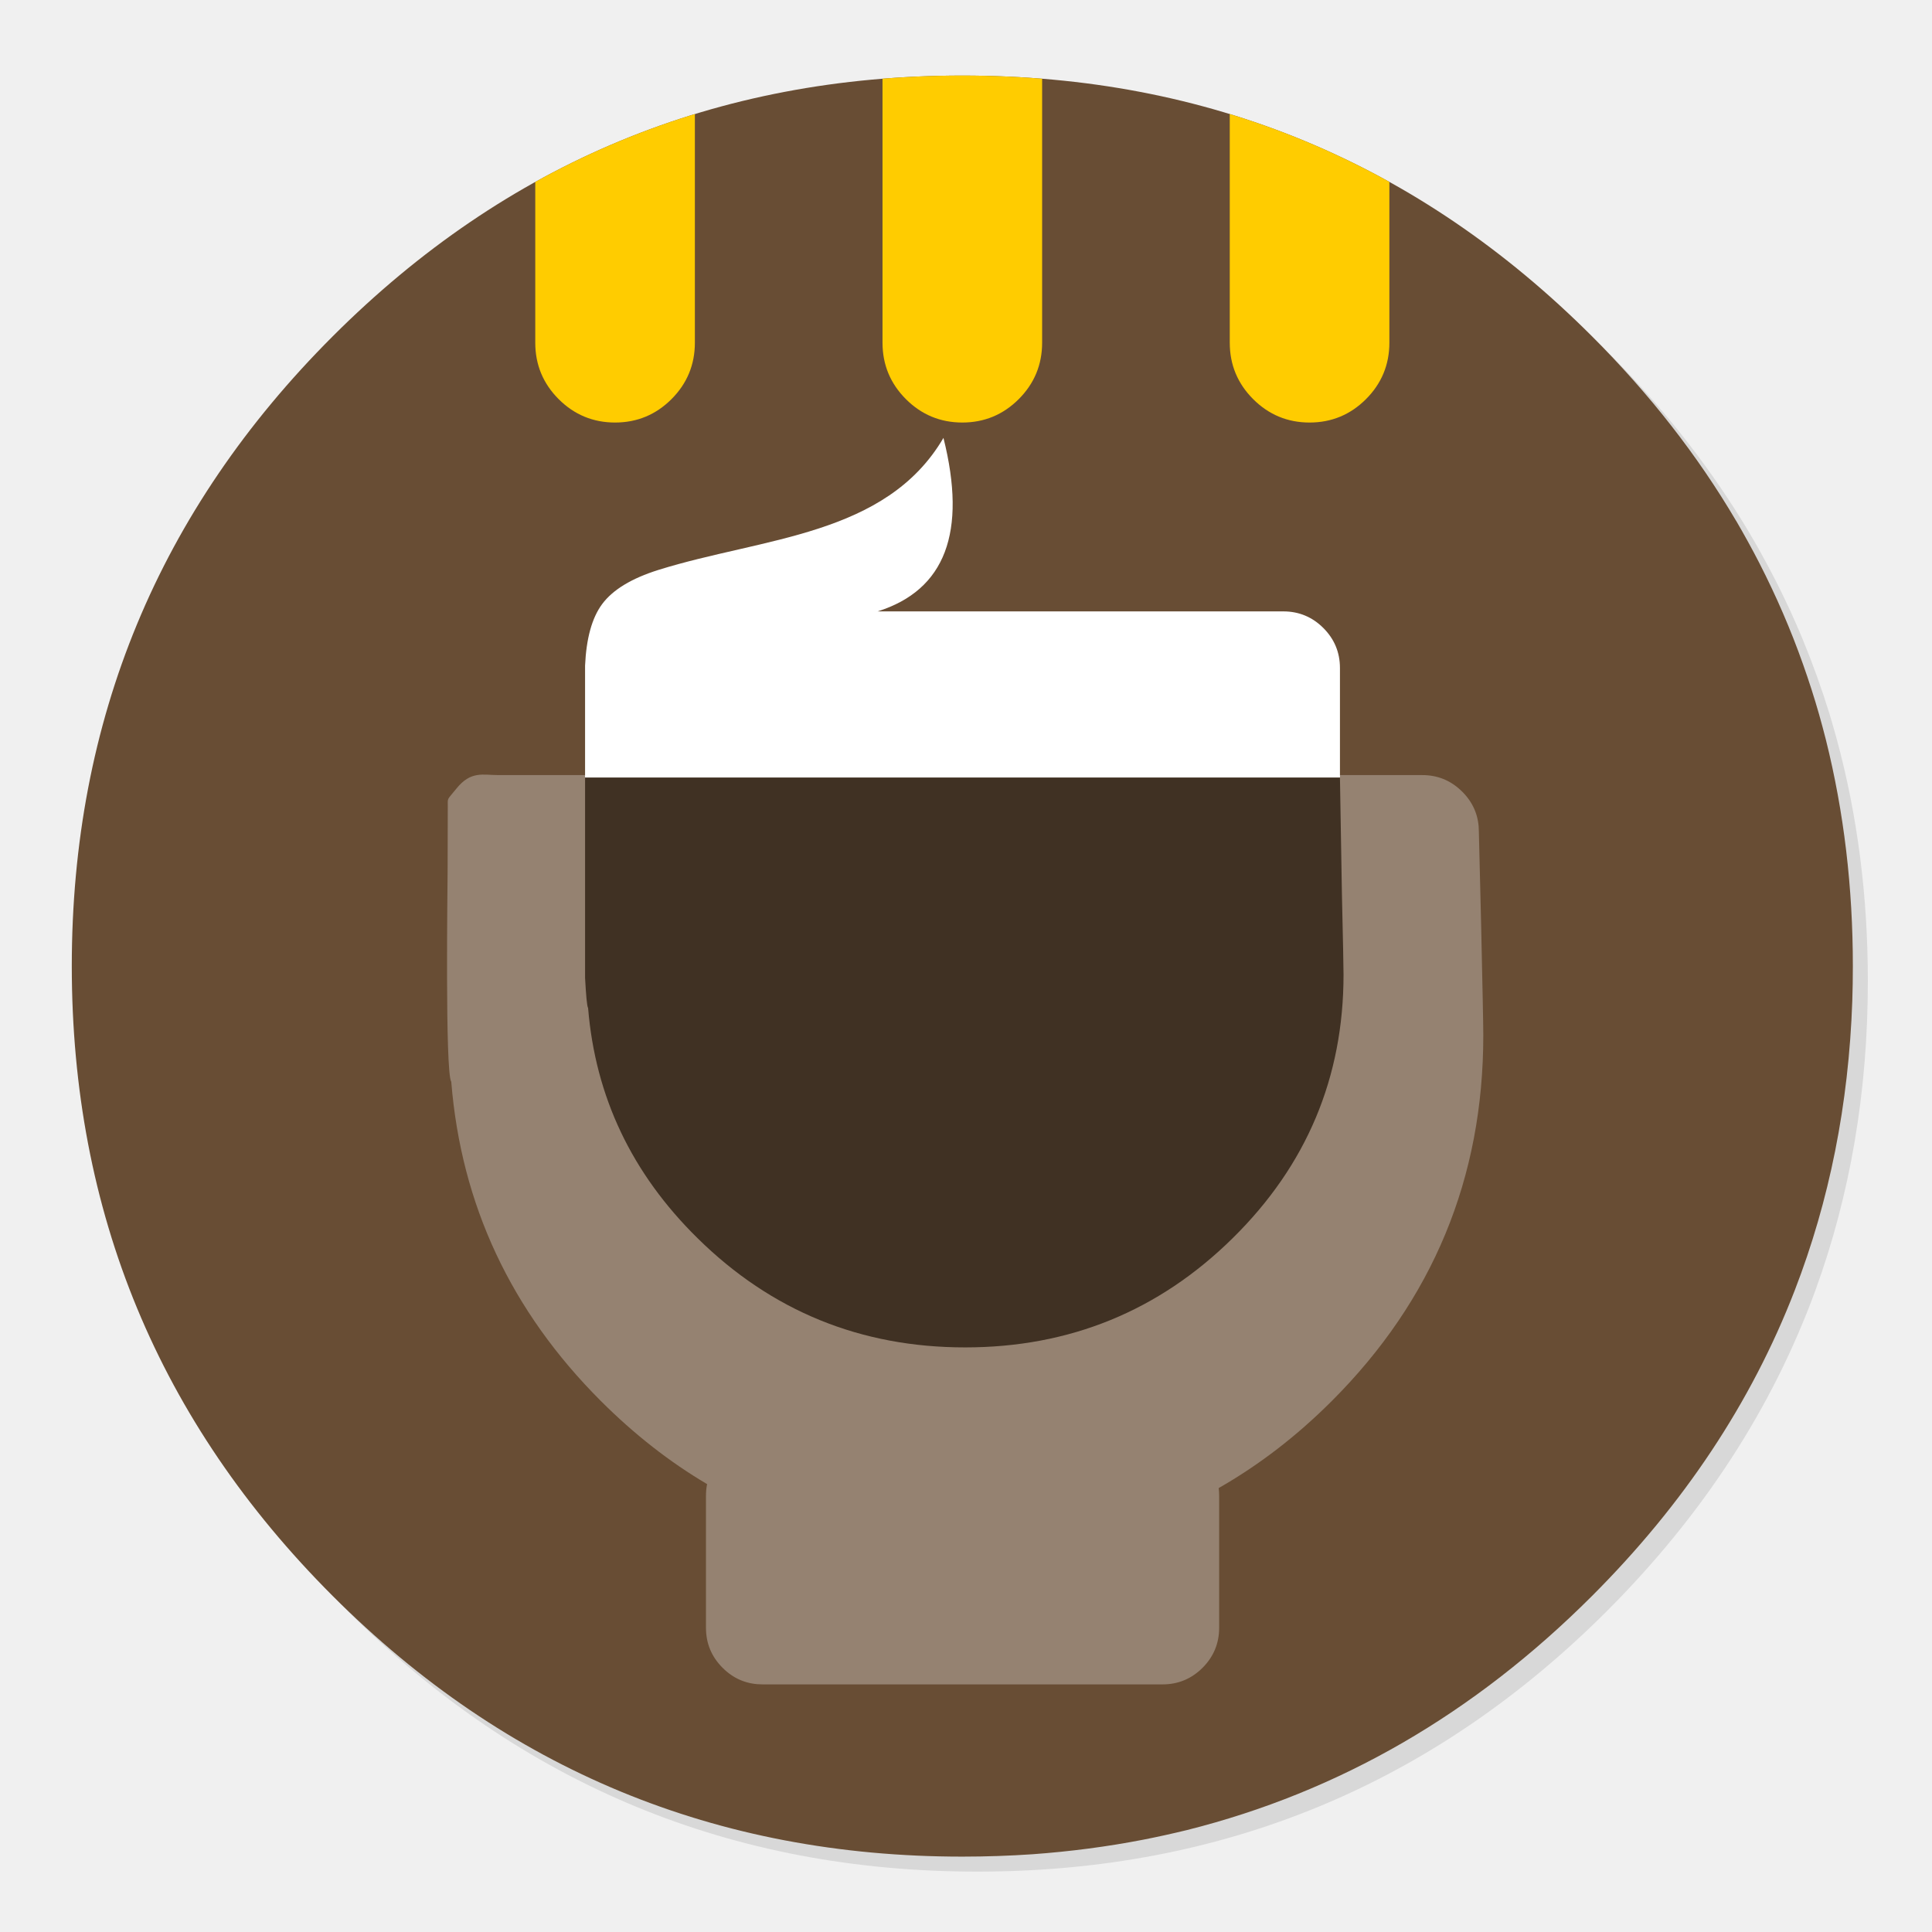
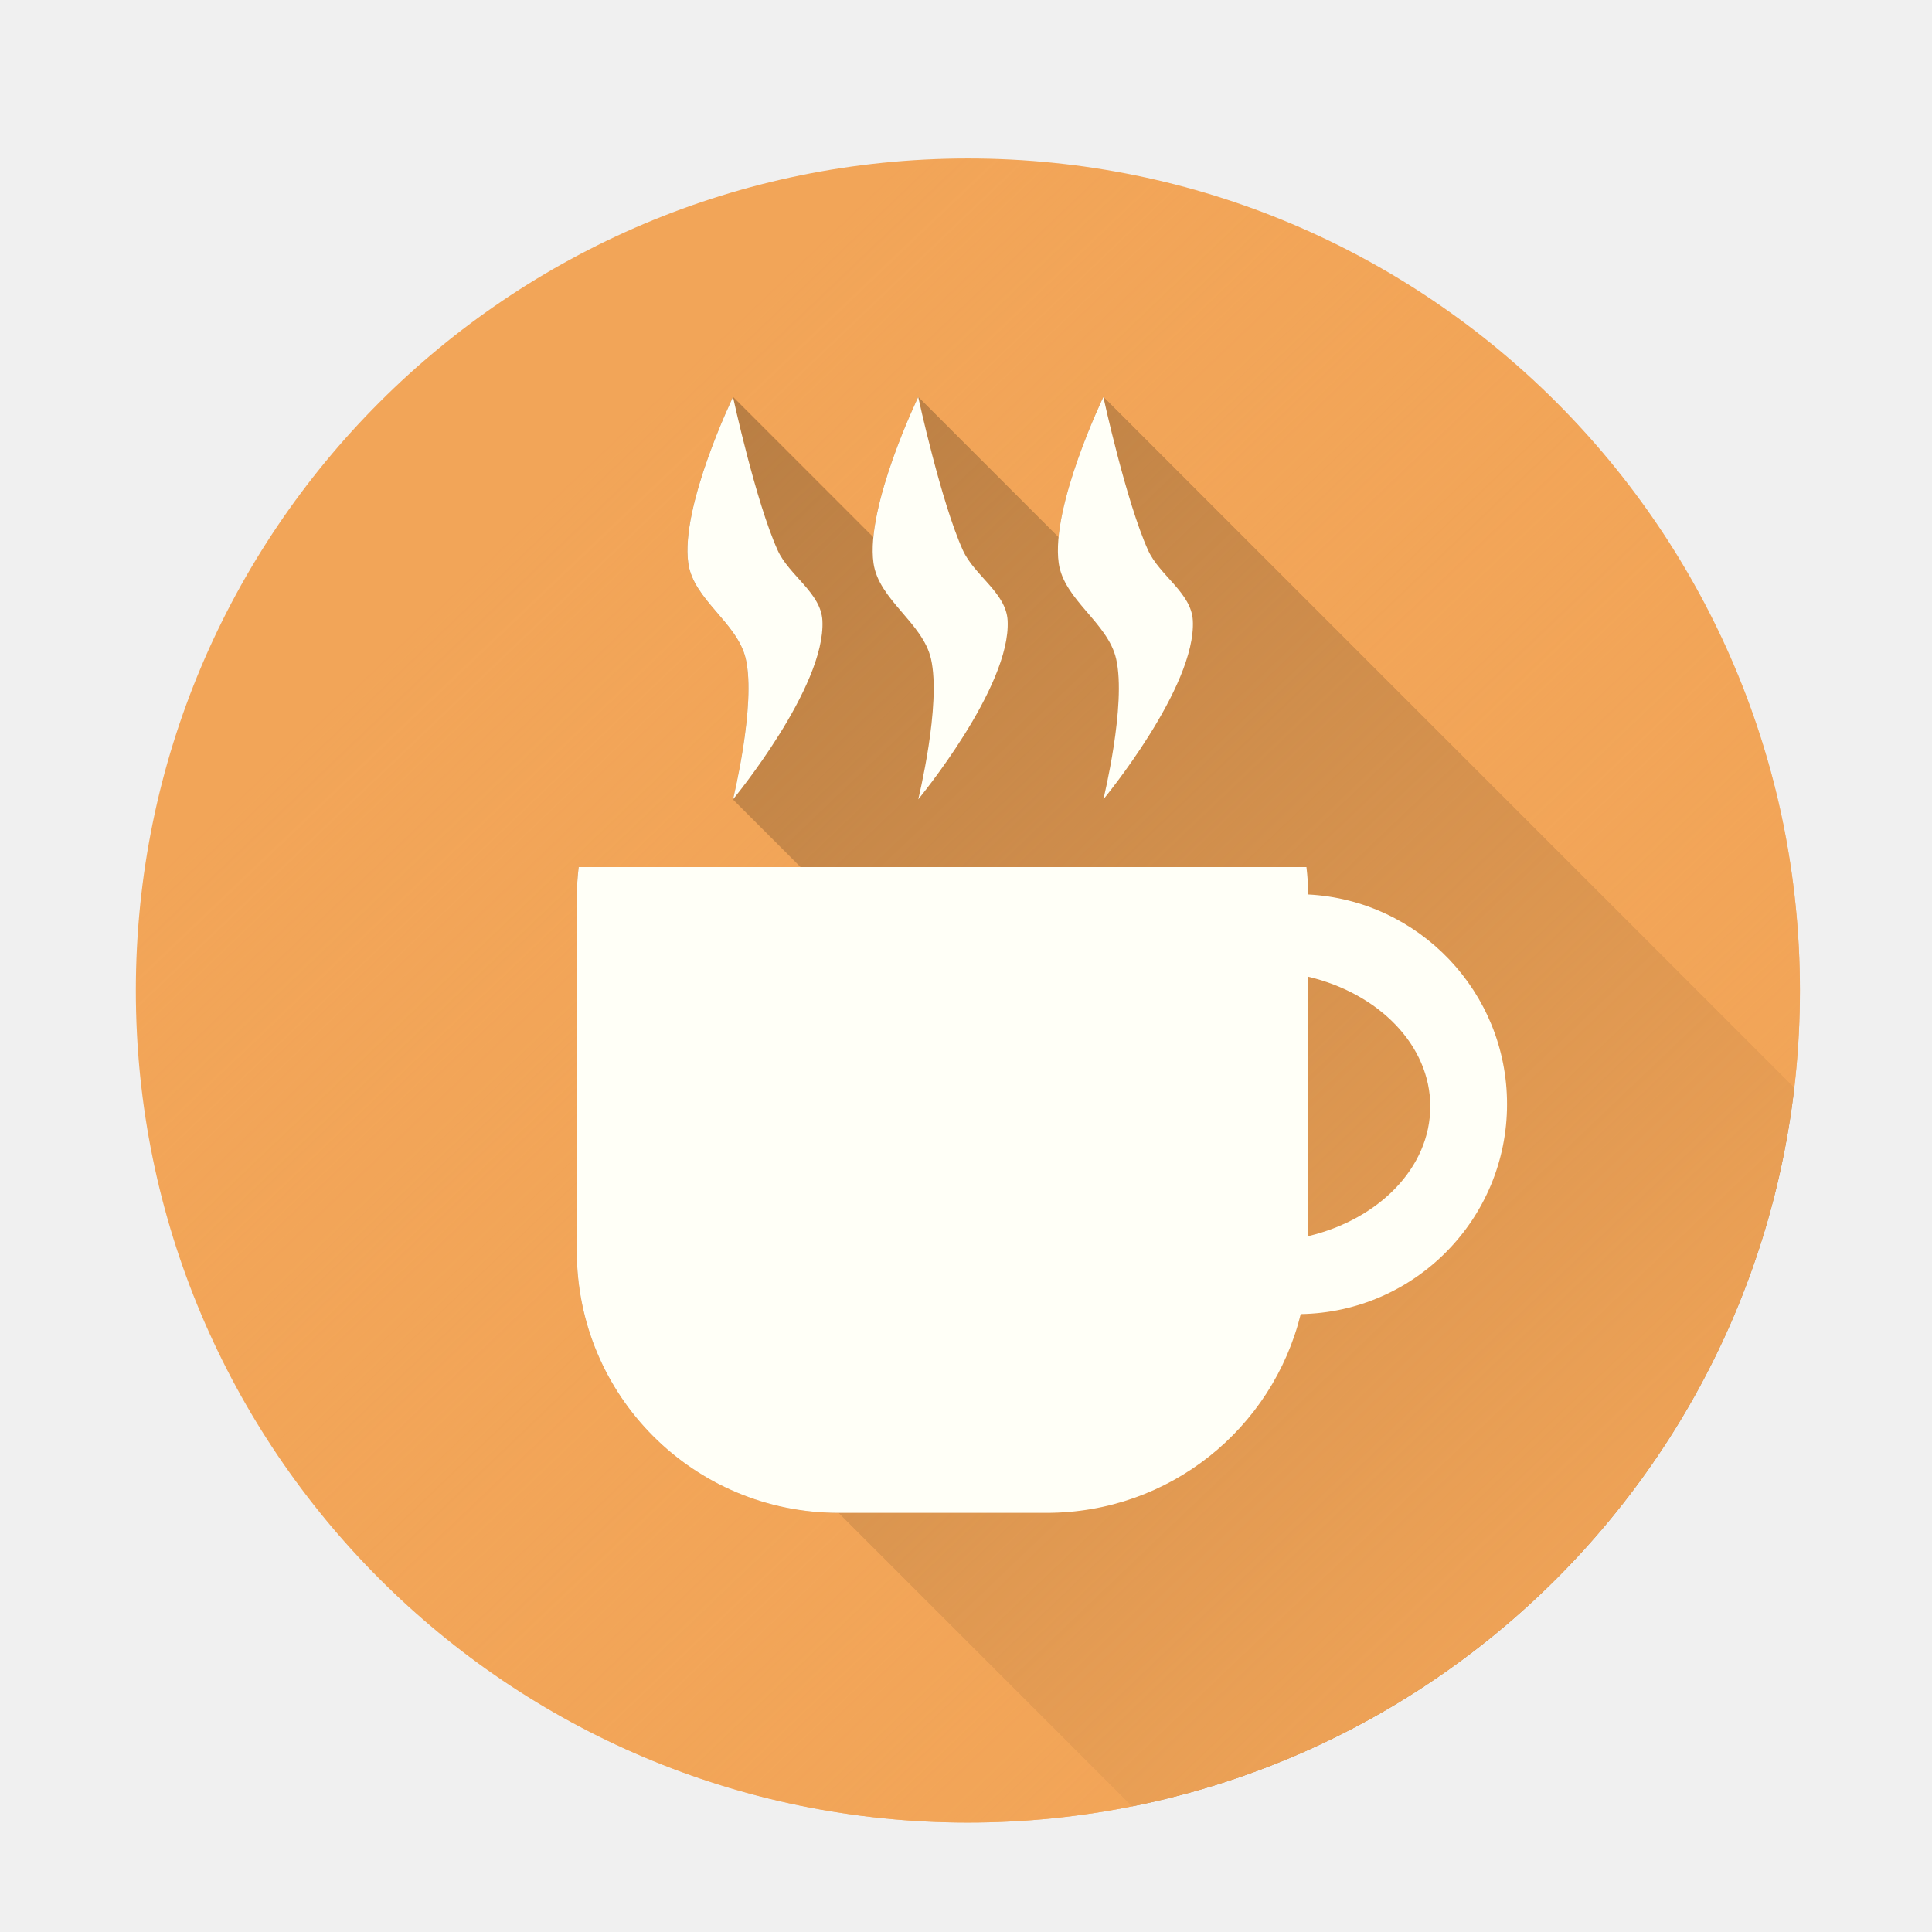
- <svg xmlns="http://www.w3.org/2000/svg" id="Caffeine" image-rendering="optimizeSpeed" version="1.1" style="background-color:#ffffff" x="0px" y="0px" width="1024px" height="1024px" viewBox="0 0 1024 1024" enable-background="new 0 0 1024 1024">
-   <defs transform="matrix(1 0 0 1 0 0) " id="defs3" />
-   <g id="shadow" transform="translate(-2,0)">
-     <g id="shape">
-       <path id="path" d="m 957.65,339.3 q -8.613,-20.873 -19.4,-40.85 C 934.2,290.9 929.9,283.4 925.35,276.05 905.8,244.35 881.95,214.4 853.8,186.25 761.65,94.1 650.35,48 520,48 389.65,48 278.4,94.1 186.25,186.25 94.1,278.4 48,389.65 48,520 48,650.35 94.1,761.65 186.25,853.8 278.4,945.95 389.65,992 520,992 650.35,992 761.65,945.95 853.8,853.8 904.55,803 941.35,746.4 964.15,684.05 982.7,633.2 992,578.55 992,520 c 0,-44.9 -5.45,-87.55 -16.4,-127.95 -1.25,-4.55 -2.55,-9.1 -3.9,-13.6 -4.1,-13.3 -8.8,-26.35 -14.05,-39.15 z" style="fill:#000000;fill-opacity:0.098" />
+ <svg xmlns="http://www.w3.org/2000/svg" xmlns:xlink="http://www.w3.org/1999/xlink" id="svg2" version="1.1" width="512" height="512">
+   <defs id="defs6">
+     <linearGradient id="linearGradient4213">
+       <stop style="stop-color:#f2a558;stop-opacity:1;" offset="0" id="stop4215" />
+       <stop style="stop-color:#f2a558;stop-opacity:0;" offset="1" id="stop4217" />
+     </linearGradient>
+     <linearGradient id="linearGradient3887">
+       <stop id="stop3889" offset="0" style="stop-color:#008dff;stop-opacity:1;" />
+       <stop id="stop3891" offset="1" style="stop-color:#008dff;stop-opacity:0;" />
+     </linearGradient>
+     <clipPath id="clipPath3881" clipPathUnits="userSpaceOnUse">
+       <path transform="translate(-412,-17)" d="m 643,152.5 a 103.5,103.5 0 1 1 -207,0 103.5,103.5 0 1 1 207,0 z" id="path3883" style="fill:#008dff;fill-opacity:1;fill-rule:evenodd;stroke:none" />
+     </clipPath>
+     <linearGradient y2="122.802" x2="518.549" y1="230.282" x1="621.262" gradientUnits="userSpaceOnUse" id="linearGradient3950" xlink:href="#linearGradient3887" />
+     <linearGradient y2="122.802" x2="518.549" y1="230.282" x1="621.262" gradientUnits="userSpaceOnUse" id="linearGradient4039" xlink:href="#linearGradient3887" />
+     <clipPath clipPathUnits="userSpaceOnUse" id="clipPath4207">
+       <path transform="matrix(2.130435,0,0,2.130435,-892.8695,-62.39133)" d="m 643,152.5 a 103.5,103.5 0 1 1 -207,0 103.5,103.5 0 1 1 207,0 z" id="path4209" style="fill:#f2a558;fill-opacity:1;fill-rule:evenodd;stroke:none" />
+     </clipPath>
+     <linearGradient xlink:href="#linearGradient4213" id="linearGradient4219" x1="616.558" y1="240.787" x2="480.365" y2="98.067" gradientUnits="userSpaceOnUse" />
+   </defs>
+   <path style="fill:#f2a558;fill-opacity:1;fill-rule:evenodd;stroke:none" id="path3772" d="m 643,152.5 a 103.5,103.5 0 1 1 -207,0 103.5,103.5 0 1 1 207,0 z" transform="matrix(2.130435,0,0,2.130435,-892.8695,-62.39133)" />
+   <g id="g4090" clip-path="url(#clipPath4207)" style="opacity:0.243">
+     <g id="g4092" style="color:#000000;fill:#000000;fill-opacity:1;fill-rule:evenodd;stroke:none;stroke-width:50.8;marker:none;visibility:visible;display:inline;overflow:visible;enable-background:accumulate">
+       <path id="path4094" d="M194.254 105.215C194.254 105.215 180.298 134.17 182.398 149.214L394.531 361.346C392.43 346.302 406.386 317.348 406.386 317.348Z" />
+       <path id="path4096" d="M182.398 149.214C183.763 158.988 195.438 164.987 197.638 174.608L409.77 386.74C407.57 377.12 395.895 371.12 394.531 361.346Z" />
+       <path id="path4098" d="M197.638 174.608C200.417 186.756 194.254 211.837 194.254 211.837L406.386 423.969C406.386 423.969 412.549 398.888 409.77 386.74Z" />
+       <path id="path4100" d="M194.254 211.837C194.254 211.837 218.855 182.091 217.945 164.454L430.077 376.586C430.987 394.223 406.386 423.969 406.386 423.969Z" />
+       <path id="path4102" d="M217.945 164.454C217.566 157.108 209.125 152.53 206.09 145.83L418.222 357.962C421.257 364.662 429.698 369.24 430.077 376.586Z" />
+       <path id="path4104" d="M206.09 145.83C200.272 132.982 194.254 105.215 194.254 105.215L406.386 317.348C406.386 317.348 412.404 345.114 418.222 357.962Z" />
+       <path id="path4106" d="M243.339 105.215C243.339 105.215 229.383 134.17 231.483 149.214L443.615 361.346C441.515 346.302 455.471 317.348 455.471 317.348Z" />
+       <path id="path4108" d="M231.483 149.214C232.848 158.988 244.523 164.987 246.723 174.608L458.855 386.74C456.655 377.12 444.98 371.12 443.615 361.346Z" />
+       <path id="path4110" d="M246.723 174.608C249.502 186.756 243.339 211.837 243.339 211.837L455.471 423.969C455.471 423.969 461.634 398.888 458.855 386.74Z" />
+       <path id="path4112" d="M243.339 211.837C243.339 211.837 267.94 182.091 267.03 164.454L479.162 376.586C480.072 394.223 455.471 423.969 455.471 423.969Z" />
+       <path id="path4114" d="M267.03 164.454C266.651 157.108 258.21 152.53 255.175 145.83L467.307 357.962C470.342 364.662 478.783 369.24 479.162 376.586Z" />
+       <path id="path4116" d="M255.175 145.83C249.356 132.982 243.339 105.215 243.339 105.215L455.471 317.348C455.471 317.348 461.489 345.114 467.307 357.962Z" />
+       <path id="path4118" d="M292.405 105.215C292.405 105.215 278.468 134.17 280.568 149.214L492.7 361.346C490.6 346.302 504.537 317.348 504.537 317.348Z" />
+       <path id="path4120" d="M280.568 149.214C281.933 158.988 293.589 164.987 295.789 174.608L507.921 386.74C505.721 377.12 494.065 371.12 492.7 361.346Z" />
+       <path id="path4122" d="M295.789 174.608C298.568 186.756 292.405 211.837 292.405 211.837L504.537 423.969C504.537 423.969 510.7 398.888 507.921 386.74Z" />
+       <path id="path4124" d="M292.405 211.837C292.405 211.837 317.025 182.091 316.115 164.454L528.247 376.586C529.157 394.223 504.537 423.969 504.537 423.969Z" />
+       <path id="path4126" d="M316.115 164.454C315.736 157.108 307.295 152.53 304.26 145.83L516.392 357.962C519.427 364.662 527.868 369.24 528.247 376.586Z" />
+       <path id="path4128" d="M304.26 145.83C298.441 132.982 292.405 105.215 292.405 105.215L504.537 317.348C504.537 317.348 510.573 345.114 516.392 357.962Z" />
+       <path id="path4130" d="M153.359 229.788C153.031 232.534 152.854 235.329 152.854 238.166L364.986 450.298C364.986 447.461 365.164 444.666 365.491 441.92Z" />
+       <path id="path4132" d="M152.854 238.166L152.854 331.511L364.986 543.643L364.986 450.298Z" />
+       <path id="path4134" d="M152.854 331.511C152.854 369.965 183.811 400.922 222.265 400.922L434.397 613.054C395.943 613.054 364.986 582.097 364.986 543.643Z" />
+       <path id="path4136" d="M222.265 400.922L277.315 400.922L489.447 613.054L434.397 613.054Z" />
+       <path id="path4138" d="M277.315 400.922C309.993 400.922 337.254 378.562 344.706 348.247L556.838 560.379C549.386 590.694 522.125 613.054 489.447 613.054Z" />
+       <path id="path4140" d="M344.706 348.247C374.992 347.728 399.382 323.026 399.382 292.617L611.514 504.749C611.514 535.158 587.124 559.861 556.838 560.379Z" />
+       <path id="path4142" d="M399.382 292.617C399.382 277.25 393.152 263.337 383.081 253.265L595.213 465.397C605.284 475.469 611.514 489.382 611.514 504.749Z" />
+       <path id="path4144" d="M383.081 253.265C373.664 243.849 360.889 237.791 346.707 237.044L558.839 449.176C573.021 449.923 585.796 455.981 595.213 465.397Z" />
+       <path id="path4146" d="M346.707 237.044C346.666 234.593 346.505 232.169 346.221 229.788L558.353 441.92C558.637 444.301 558.798 446.725 558.839 449.176Z" />
+       <path id="path4148" d="M346.221 229.788L153.359 229.788L365.491 441.92L558.353 441.92Z" />
+       <path id="path4150" d="M346.725 258.847C355.744 260.998 363.581 265.299 369.278 270.996L581.41 483.128C575.713 477.431 567.876 473.13 558.858 470.979Z" />
+       <path id="path4152" d="M369.278 270.996C375.389 277.107 379.037 284.825 379.037 293.215L591.169 505.347C591.169 496.957 587.521 489.239 581.41 483.128Z" />
+       <path id="path4154" d="M379.037 293.215C379.037 309.428 365.419 323.126 346.725 327.584L558.858 539.716C577.551 535.258 591.169 521.56 591.169 505.347Z" />
+       <path id="path4156" d="M346.725 327.584L346.725 258.847L558.858 470.979L558.858 539.716Z" />
    </g>
+     <path style="color:#000000;fill:#000000;fill-opacity:1;fill-rule:evenodd;stroke:none;stroke-width:50.8;marker:none;visibility:visible;display:inline;overflow:visible;enable-background:accumulate" d="m 194.254,105.215 c 0,0 -13.955,28.955 -11.855,43.999 1.365,9.774 13.039,15.773 15.24,25.393 2.779,12.149 -3.385,37.23 -3.385,37.23 0,0 24.602,-29.746 23.692,-47.383 -0.379,-7.346 -8.821,-11.924 -11.855,-18.624 -5.819,-12.847 -11.836,-40.614 -11.836,-40.614 z m 49.085,0 c 0,0 -13.956,28.955 -11.855,43.999 1.365,9.774 13.039,15.773 15.24,25.393 2.779,12.149 -3.385,37.23 -3.385,37.23 0,0 24.601,-29.746 23.692,-47.383 -0.379,-7.346 -8.821,-11.924 -11.855,-18.624 -5.819,-12.847 -11.836,-40.614 -11.836,-40.614 z m 49.066,0 c 0,0 -13.937,28.955 -11.836,43.999 1.365,9.774 13.02,15.773 15.221,25.393 2.779,12.149 -3.385,37.23 -3.385,37.23 0,0 24.62,-29.746 23.71,-47.383 -0.379,-7.346 -8.821,-11.924 -11.855,-18.624 -5.819,-12.847 -11.855,-40.614 -11.855,-40.614 z M 153.359,229.788 c -0.327,2.745 -0.505,5.541 -0.505,8.377 l 0,93.346 c 0,38.454 30.957,69.411 69.411,69.411 l 55.05,0 c 32.679,0 59.939,-22.36 67.391,-52.675 30.286,-0.518 54.676,-25.22 54.676,-55.63 0,-29.736 -23.325,-54.027 -52.675,-55.573 -0.04,-2.45 -0.202,-4.874 -0.486,-7.255 l -192.862,0 z m 193.367,29.058 c 18.693,4.458 32.312,18.156 32.312,34.369 0,16.212 -13.619,29.91 -32.312,34.369 l 0,-68.738 z" id="path4075" />
  </g>
-   <g id="circle" transform="translate(-2,0)">
-     <g id="shape2">
-       <path id="path1" d="m 969.75,392.05 c -1.1,-4.35 -2.35,-9 -3.65,-13.6 -2.5,-8.75 -5.35,-17.6 -8.45,-26.35 -6.45,-18.25 -14.15,-36.05 -23.15,-53.65 -3.8,-7.4 -7.95,-14.95 -12.3,-22.4 l -0.025,0 Q 891.574,224.04 845.85,178.3 C 753.7,86.15 642.4,40.05 512.05,40.05 381.7,40.05 270.45,86.15 178.3,178.3 86.15,270.45 40.05,381.7 40.05,512.05 c 0,130.35 46.1,241.65 138.25,333.8 92.15,92.15 203.4,138.2 333.75,138.2 12.7,0 25.2,-0.45 37.05,-1.25 20.2,-1.45 39.9,-4.05 58.7,-7.7 7.95,-1.55 15.8,-3.3 23.4,-5.15 80.8,-20.3 152.15,-61.6 214.65,-124.1 48.6,-48.6 84.4,-102.5 107.35,-161.8 18.45,-47.65 28.65,-98.8 30.55,-153.5 0.2,-6.05 0.3,-12.25 0.3,-18.5 0,-41.75 -4.7,-81.6 -14.3,-120 z" style="fill:#684d34;fill-opacity:1" />
-     </g>
-   </g>
-   <g id="shape4" transform="translate(-12.88999,49.72881)">
-     <path style="fill:#ffffff;fill-opacity:0.298" d="m 788.992,371.008 0.025,0.025 c -0.35,-0.4 -0.75,-0.8 -1.1,-1.15 -0.25,-0.25 -0.55,-0.55 -0.85,-0.8 -5.7,-5.35 -12.5,-8 -20.35,-8 l -489.65,0 c -8.25,0 -14.588,-2.371 -22.285,7.173 -5.194,6.44 -4.55,4.594 -4.562,9.613 l -0.085,34.052 c -0.015,6.2 -1.418,106.862 1.932,111.712 5.25,65.15 31.65,121.55 79.25,169.15 17.7,17.7 36.65,32.5 56.35,44.1 -0.4,1.95 -0.6,4 -0.6,6.15 l 0,70 c 0,8.25 2.95,15.35 8.8,21.2 0.25,0.25 0.55,0.55 0.85,0.8 0.1,0.1 0.2,0.2 0.3,0.3 l -0.025,-0.025 0.025,0.025 c 5.65,5.15 12.3,7.7 20.05,7.7 l 212,0 c 8.25,0 15.35,-2.95 21.2,-8.8 5.85,-5.85 8.8,-12.95 8.8,-21.2 l 0,-70 c 0,-1.35 -0.1,-2.7 -0.25,-4.05 21.45,-12.25 41.4,-27.6 60,-46.2 53.5,-53.5 80.25,-118.1 80.25,-193.75 0,-5.4 -0.4,-25 -1.15,-58.85 l -1.2,-49.1 c 0,-7.75 -2.55,-14.4 -7.7,-20.05" id="path3" />
-   </g>
-   <mask id="circle1">
-     <g id="g">
-       <g id="shape14">
-         <path id="path9" fill="#FFFFFF" fill-opacity="1" d="M969.75,392.05 C968.65,387.7 967.4,383.05 966.1,378.45 963.6,369.7 960.75,360.85 957.65,352.1 951.2,333.85 943.5,316.05 934.5,298.45 930.7,291.05 926.55,283.5 922.2,276.05 L922.175,276.05 Q891.574,224.04 845.85,178.3 C753.7,86.15 642.4,40.05 512.05,40.05 381.7,40.05 270.45,86.15 178.3,178.3 86.15,270.45 40.05,381.7 40.05,512.05 40.05,642.4 86.15,753.7 178.3,845.85 270.45,938 381.7,984.05 512.05,984.05 524.75,984.05 537.25,983.6 549.1,982.8 569.3,981.35 589,978.75 607.8,975.1 615.75,973.55 623.6,971.8 631.2,969.95 712,949.65 783.35,908.35 845.85,845.85 894.45,797.25 930.25,743.35 953.2,684.05 971.65,636.4 981.85,585.25 983.75,530.55 983.95,524.5 984.05,518.3 984.05,512.05 984.05,470.3 979.35,430.45 969.75,392.05z" />
-       </g>
-     </g>
-   </mask>
-   <g id="masked" mask="url(#circle1)" transform="translate(-2,0)">
-     <g id="Calque.__203">
-       <g id="shape8">
-         <path id="path4" d="m 298.1,-80.25 q -12.395,12.384 -12.4,29.9 l 0,232 c 0,11.65 4.15,21.65 12.4,29.9 8.25,8.25 18.25,12.4 29.9,12.4 11.65,0 21.65,-4.15 29.9,-12.4 8.25,-8.25 12.4,-18.25 12.4,-29.9 l 0,-232 c 0,-11.65 -4.15,-21.65 -12.4,-29.9 -8.25,-8.25 -18.25,-12.4 -29.9,-12.4 -11.65,0 -21.65,4.15 -29.9,12.4 z m 184.05,0 c -8.25,8.25 -12.4,18.25 -12.4,29.9 l 0,232 c 0,11.65 4.15,21.65 12.4,29.9 8.25,8.25 18.25,12.4 29.9,12.4 11.65,0 21.65,-4.15 29.9,-12.4 8.25,-8.25 12.4,-18.25 12.4,-29.9 l 0,-232 c 0,-11.65 -4.15,-21.65 -12.4,-29.9 -8.25,-8.25 -18.25,-12.4 -29.9,-12.4 -11.65,0 -21.65,4.15 -29.9,12.4 z m 243.85,0 c -8.25,-8.25 -18.25,-12.4 -29.9,-12.4 -11.65,0 -21.65,4.15 -29.9,12.4 -8.25,8.25 -12.4,18.25 -12.4,29.9 l 0,232 c 0,11.65 4.15,21.65 12.4,29.9 8.25,8.25 18.25,12.4 29.9,12.4 11.65,0 21.65,-4.15 29.9,-12.4 8.25,-8.25 12.4,-18.25 12.4,-29.9 l 0,-232 C 738.4,-62 734.25,-72 726,-80.25 z" style="fill:#ffcc00;fill-opacity:1" />
-       </g>
-     </g>
-   </g>
-   <g id="Calque.__204" transform="translate(-2,0)">
-     <g id="shape16">
-       <path id="path10" d="m 703.4,332.85 c -5.85,-5.85 -12.95,-8.8 -21.2,-8.8 l -215.05,0 c 35.85,-11.3 47.45,-41.95 34.9,-91.95 -30.55,52.1 -95.75,52.7 -151,69.95 -14.35,4.5 -24.3,10.55 -29.95,18.2 -5.35,7.25 -8.35,18.1 -9,32.55 l 0,59.35 400.1,0 0,-58.1 c 0,-8.25 -2.95,-15.35 -8.8,-21.2 z" style="fill:#ffffff;fill-opacity:1" />
-       <path id="path11" d="m 713.25,474.1 -1.05,-61.95 -400.1,0 0,106.15 c 0.5,9.05 1,15.1 1.6,15.95 3.85,47.05 23.15,87.7 58,122 39.15,38.6 86.45,57.9 141.85,57.9 55.35,0 102.65,-19.3 141.8,-57.9 39.15,-38.55 58.75,-85.15 58.75,-139.7 q 0,-5.85 -0.85,-42.45 z" style="fill:#403123;fill-opacity:1" />
-     </g>
-   </g>
+   <path transform="matrix(2.130435,0,0,2.130435,-892.8695,-62.39133)" d="m 643,152.5 a 103.5,103.5 0 1 1 -207,0 103.5,103.5 0 1 1 207,0 z" id="path4211" style="fill:url(#linearGradient4219);fill-opacity:1;fill-rule:evenodd;stroke:none" />
+   <path id="rect4019" d="m 194.254,105.215 c 0,0 -13.955,28.955 -11.855,43.999 1.365,9.774 13.039,15.773 15.24,25.393 2.779,12.149 -3.385,37.23 -3.385,37.23 0,0 24.602,-29.746 23.692,-47.383 -0.379,-7.346 -8.821,-11.924 -11.855,-18.624 -5.819,-12.847 -11.836,-40.614 -11.836,-40.614 z m 49.085,0 c 0,0 -13.956,28.955 -11.855,43.999 1.365,9.774 13.039,15.773 15.24,25.393 2.779,12.149 -3.385,37.23 -3.385,37.23 0,0 24.601,-29.746 23.692,-47.383 -0.379,-7.346 -8.821,-11.924 -11.855,-18.624 -5.819,-12.847 -11.836,-40.614 -11.836,-40.614 z m 49.066,0 c 0,0 -13.937,28.955 -11.836,43.999 1.365,9.774 13.02,15.773 15.221,25.393 2.779,12.149 -3.385,37.23 -3.385,37.23 0,0 24.62,-29.746 23.71,-47.383 -0.379,-7.346 -8.821,-11.924 -11.855,-18.624 -5.819,-12.847 -11.855,-40.614 -11.855,-40.614 z M 153.359,229.788 c -0.327,2.745 -0.505,5.541 -0.505,8.377 l 0,93.346 c 0,38.454 30.957,69.411 69.411,69.411 l 55.05,0 c 32.679,0 59.939,-22.36 67.391,-52.675 30.286,-0.518 54.676,-25.22 54.676,-55.63 0,-29.736 -23.325,-54.027 -52.675,-55.573 -0.04,-2.45 -0.202,-4.874 -0.486,-7.255 l -192.862,0 z m 193.367,29.058 c 18.693,4.458 32.312,18.156 32.312,34.369 0,16.212 -13.619,29.91 -32.312,34.369 l 0,-68.738 z" style="color:#000000;fill:#fffff7;fill-opacity:1;fill-rule:evenodd;stroke:none;stroke-width:50.8;marker:none;visibility:visible;display:inline;overflow:visible;enable-background:accumulate" />
</svg>
